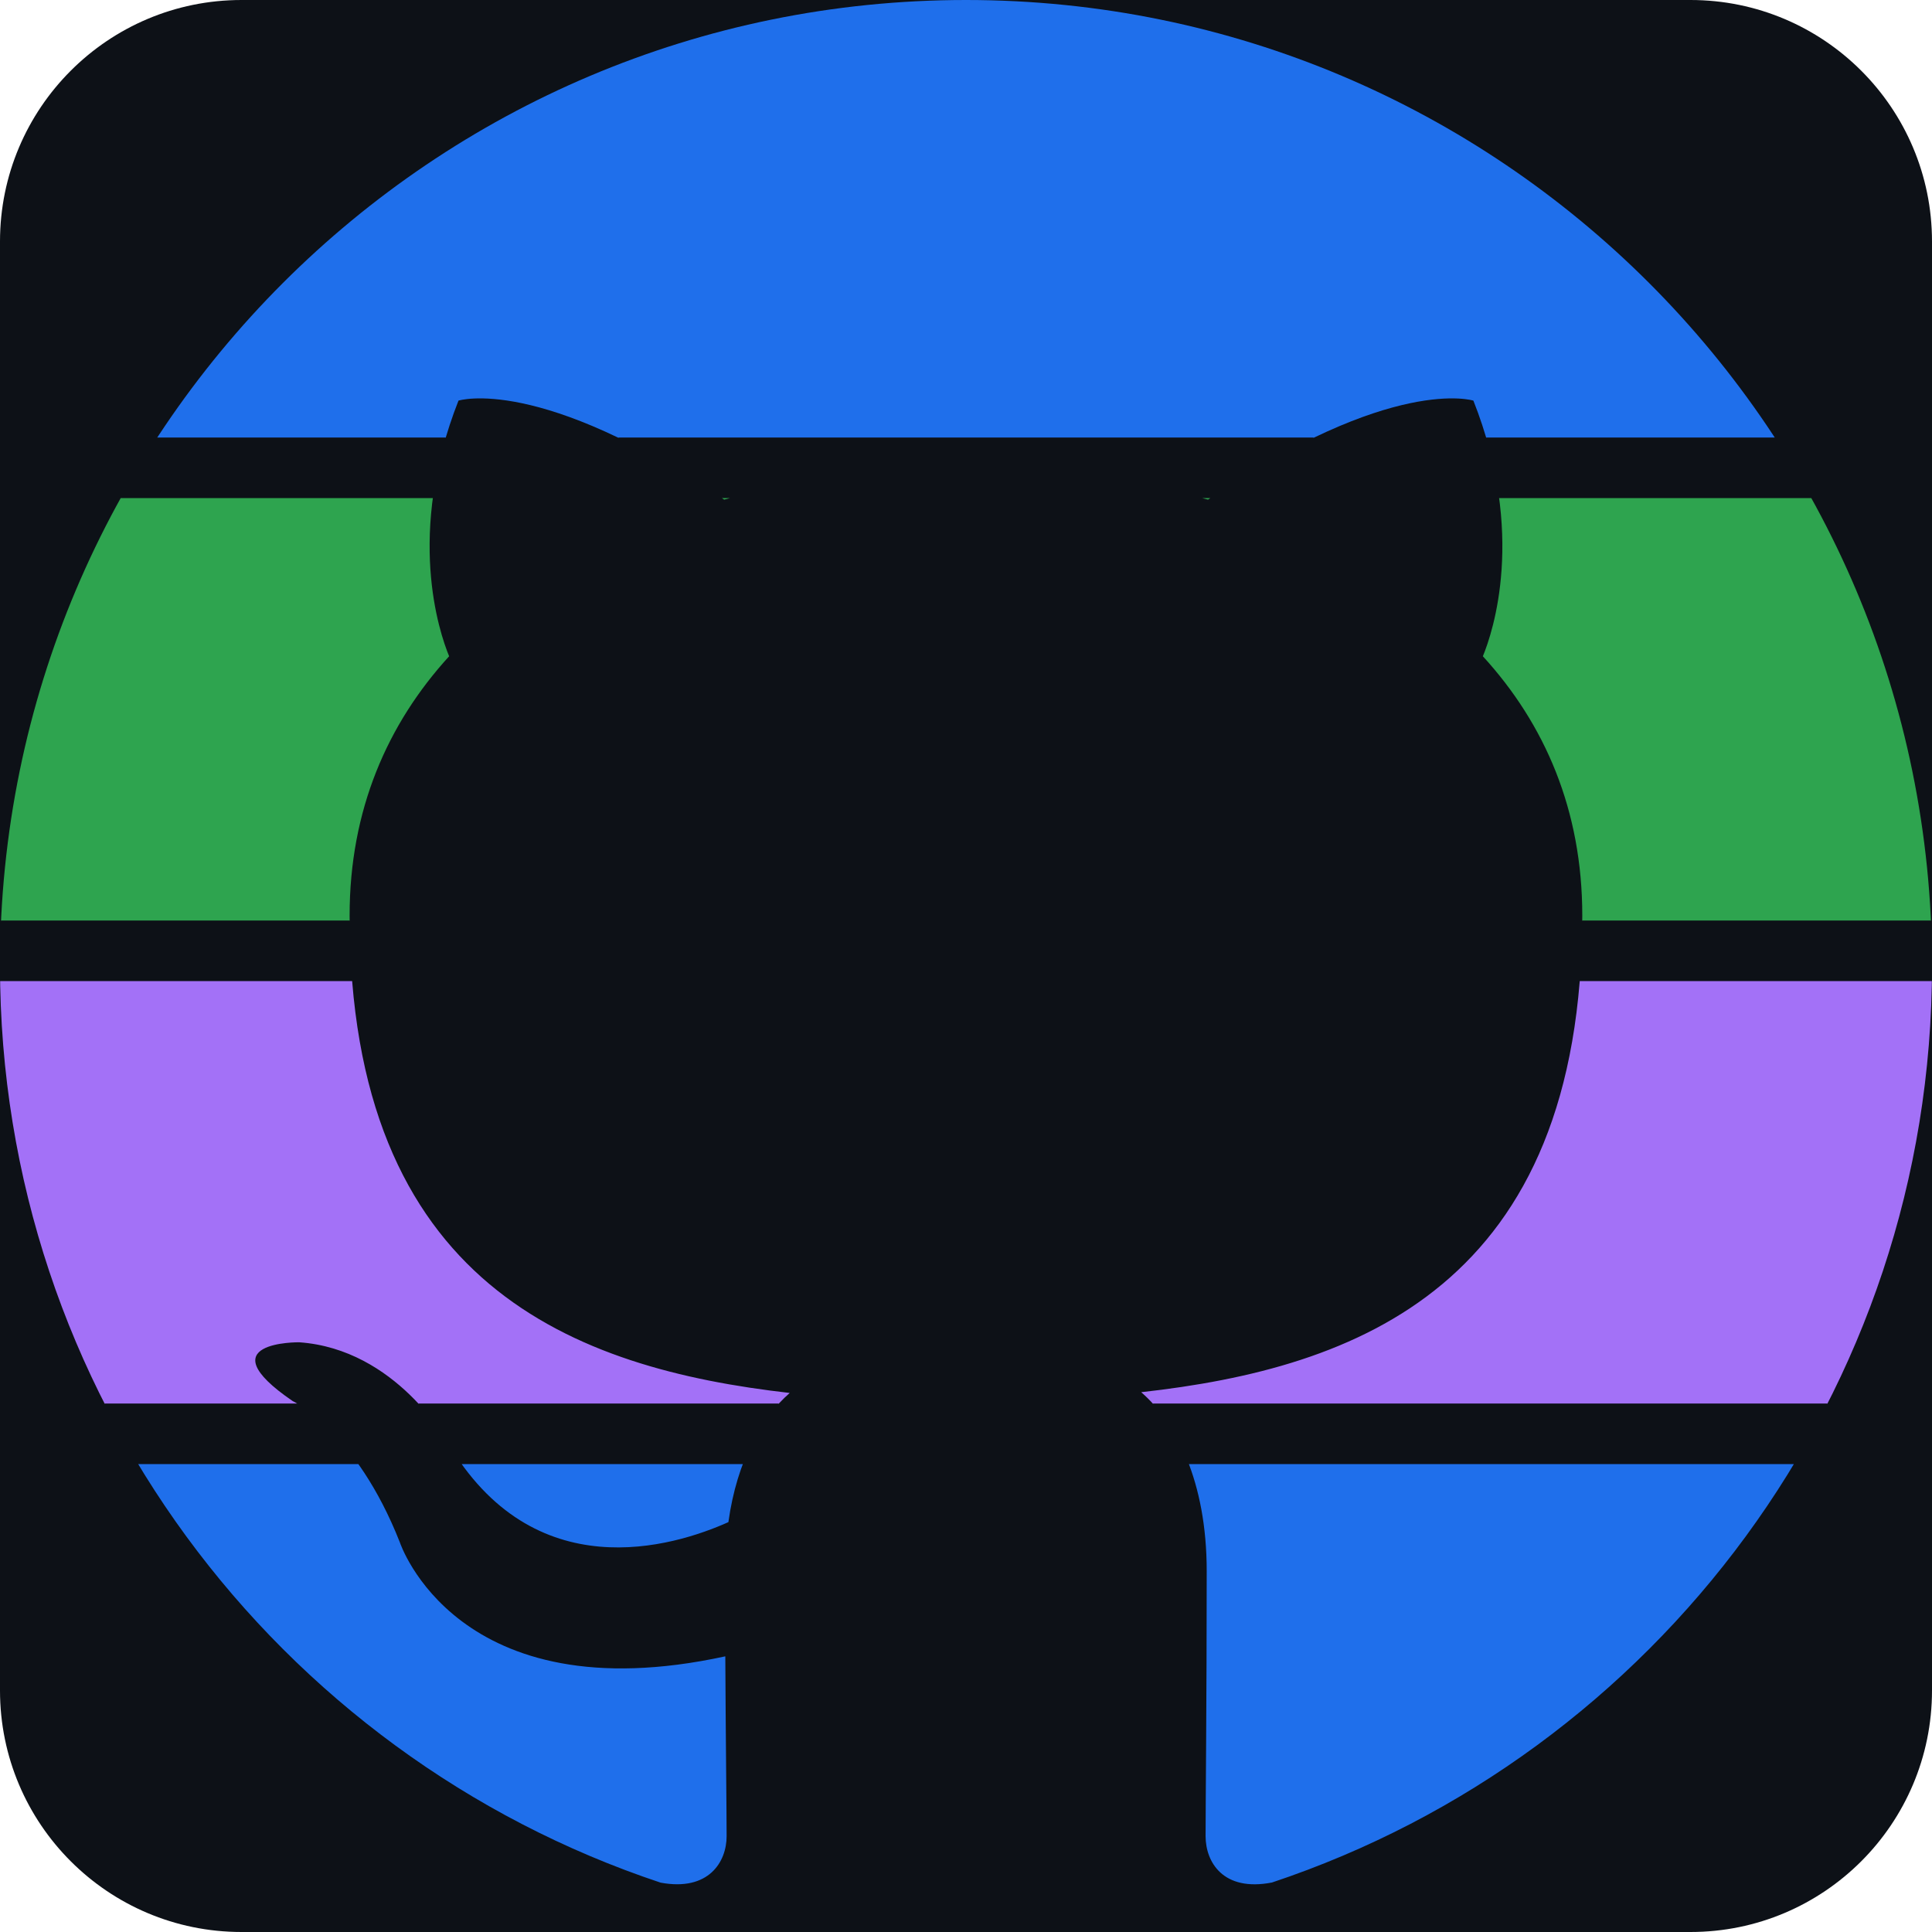
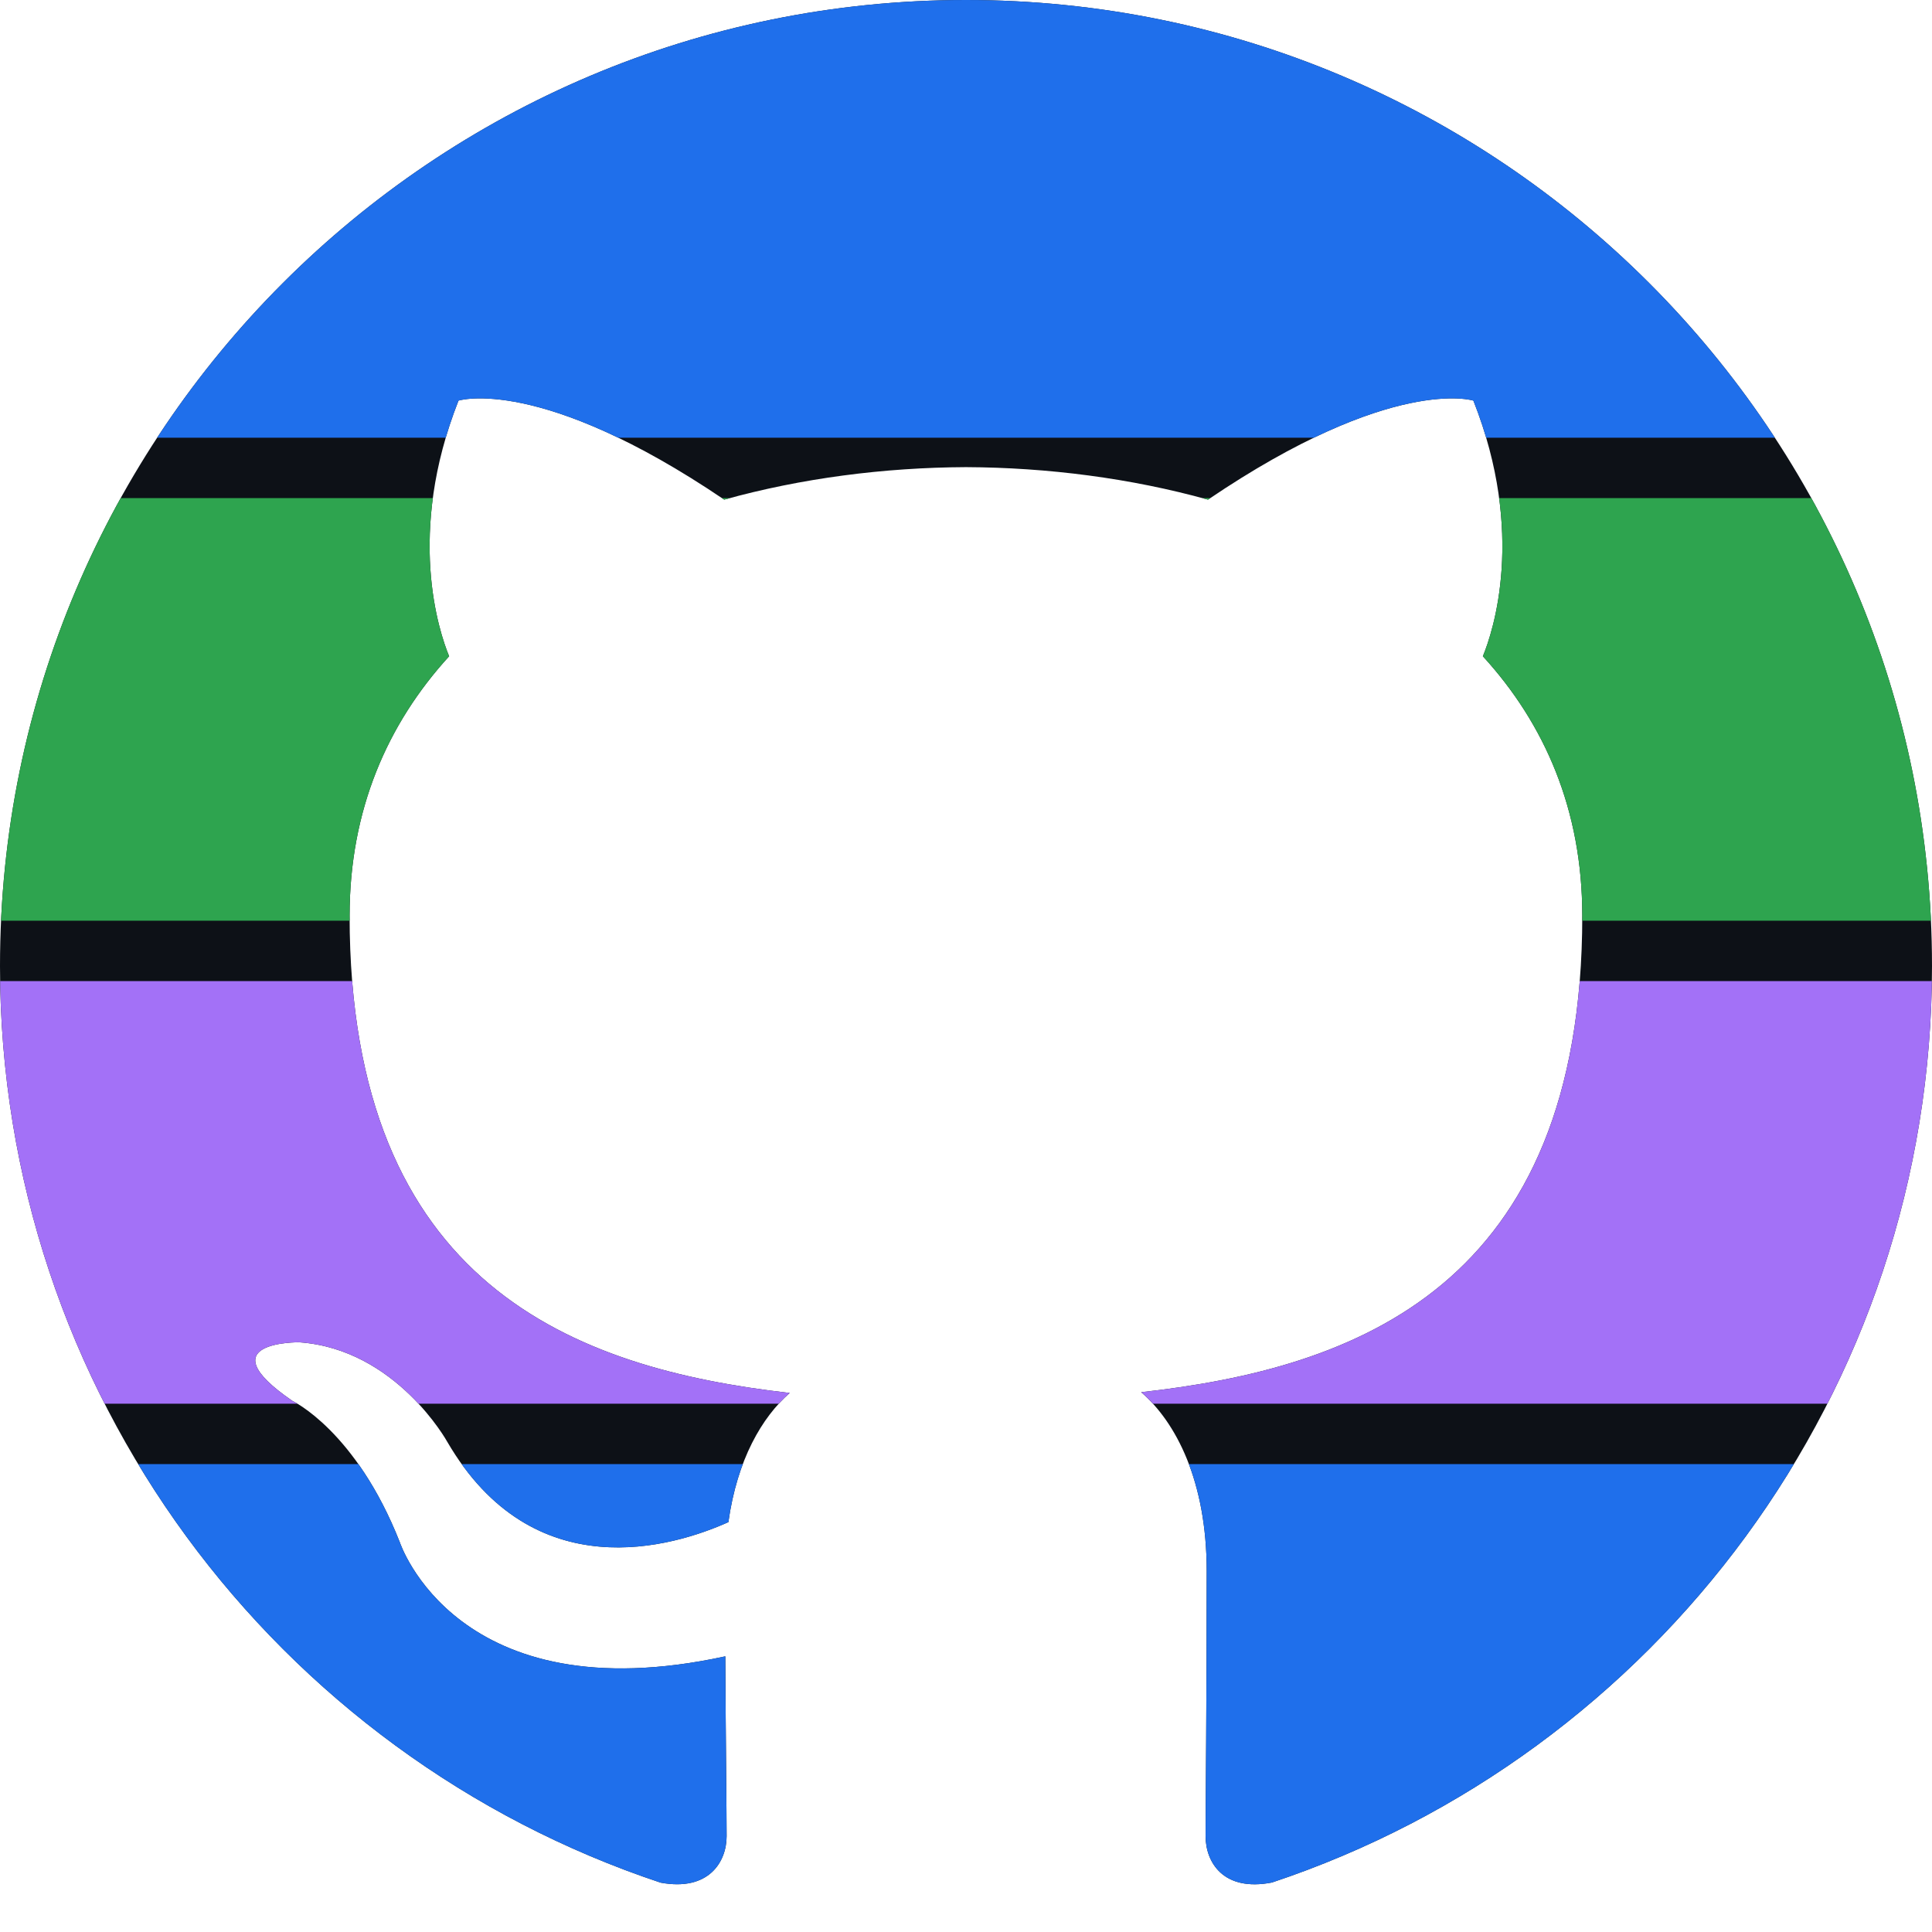
<svg xmlns="http://www.w3.org/2000/svg" viewBox="0 0 256 256" width="512" height="512">
  <defs>
    <clipPath id="octo">
      <path d="M128.001 0C57.317 0 0 57.307 0 128.001c0 56.554 36.676 104.535 87.535 121.46 6.397 1.185 8.746-2.777 8.746-6.158 0-3.052-.12-13.135-.174-23.83-35.61 7.742-43.124-15.103-43.124-15.103-5.823-14.795-14.213-18.73-14.213-18.73-11.613-7.944.876-7.78.876-7.78 12.853.902 19.621 13.19 19.621 13.19 11.417 19.568 29.945 13.911 37.249 10.64 1.149-8.272 4.466-13.92 8.127-17.116-28.431-3.236-58.318-14.212-58.318-63.258 0-13.975 5-25.394 13.188-34.358-1.329-3.224-5.71-16.242 1.24-33.874 0 0 10.749-3.44 35.21 13.121 10.21-2.836 21.16-4.258 32.038-4.307 10.878.049 21.837 1.47 32.066 4.307 24.431-16.56 35.165-13.12 35.165-13.12 6.967 17.63 2.584 30.65 1.255 33.873 8.207 8.964 13.173 20.383 13.173 34.358 0 49.163-29.944 59.988-58.447 63.157 4.591 3.972 8.682 11.762 8.682 23.704 0 17.126-.148 30.91-.148 35.126 0 3.407 2.304 7.398 8.792 6.14C219.37 232.5 256 184.537 256 128.002 256 57.307 198.691 0 128.001 0z" />
    </clipPath>
  </defs>
-   <rect width="256" height="256" rx="32" fill="#0d1117" />
+   <path d="M128.001 0C57.317 0 0 57.307 0 128.001c0 56.554 36.676 104.535 87.535 121.46 6.397 1.185 8.746-2.777 8.746-6.158 0-3.052-.12-13.135-.174-23.83-35.61 7.742-43.124-15.103-43.124-15.103-5.823-14.795-14.213-18.73-14.213-18.73-11.613-7.944.876-7.78.876-7.78 12.853.902 19.621 13.19 19.621 13.19 11.417 19.568 29.945 13.911 37.249 10.64 1.149-8.272 4.466-13.92 8.127-17.116-28.431-3.236-58.318-14.212-58.318-63.258 0-13.975 5-25.394 13.188-34.358-1.329-3.224-5.71-16.242 1.24-33.874 0 0 10.749-3.44 35.21 13.121 10.21-2.836 21.16-4.258 32.038-4.307 10.878.049 21.837 1.47 32.066 4.307 24.431-16.56 35.165-13.12 35.165-13.12 6.967 17.63 2.584 30.65 1.255 33.873 8.207 8.964 13.173 20.383 13.173 34.358 0 49.163-29.944 59.988-58.447 63.157 4.591 3.972 8.682 11.762 8.682 23.704 0 17.126-.148 30.91-.148 35.126 0 3.407 2.304 7.398 8.792 6.14C219.37 232.5 256 184.537 256 128.002 256 57.307 198.691 0 128.001 0z" fill="#0d1117" />
  <g clip-path="url(#octo)">
    <rect y="0" width="256" height="58" fill="#1f6feb" />
-     <rect y="58" width="256" height="8" fill="#0d1117" />
    <rect y="66" width="256" height="56" fill="#2ea44f" />
-     <rect y="122" width="256" height="8" fill="#0d1117" />
    <rect y="130" width="256" height="56" fill="#a371f7" />
-     <rect y="186" width="256" height="8" fill="#0d1117" />
    <rect y="194" width="256" height="62" fill="#1f6feb" />
  </g>
</svg>
